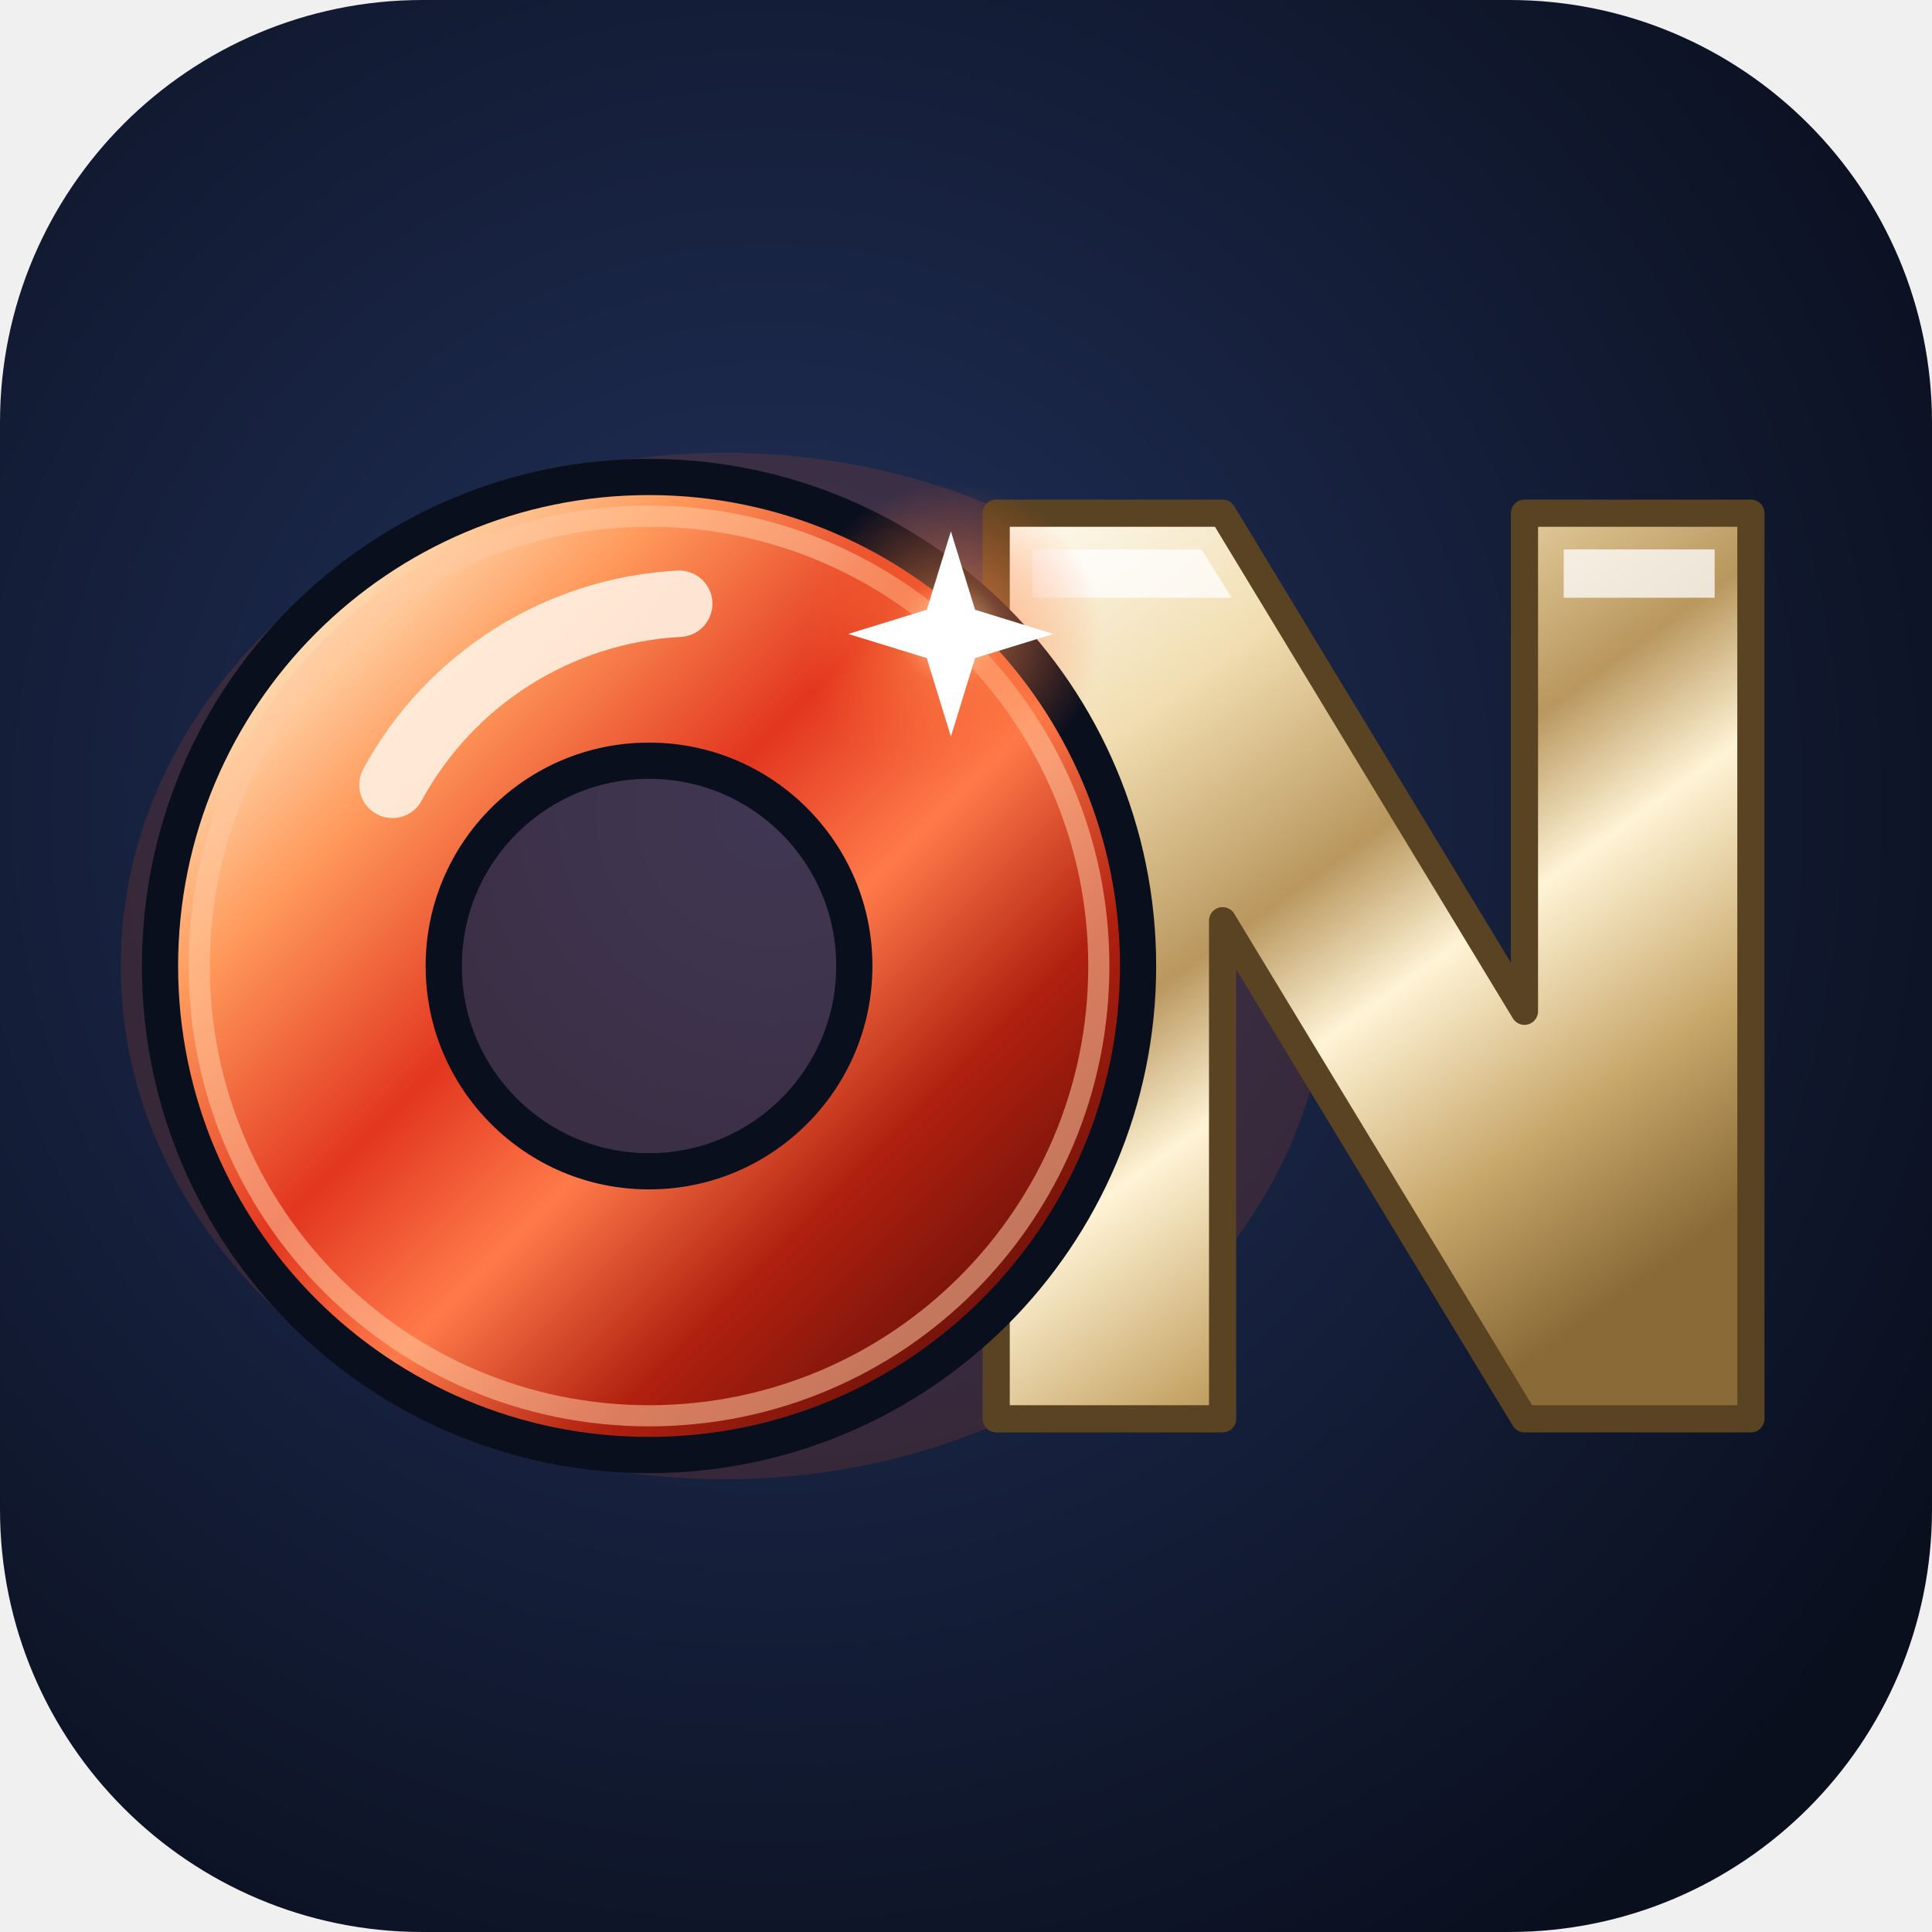
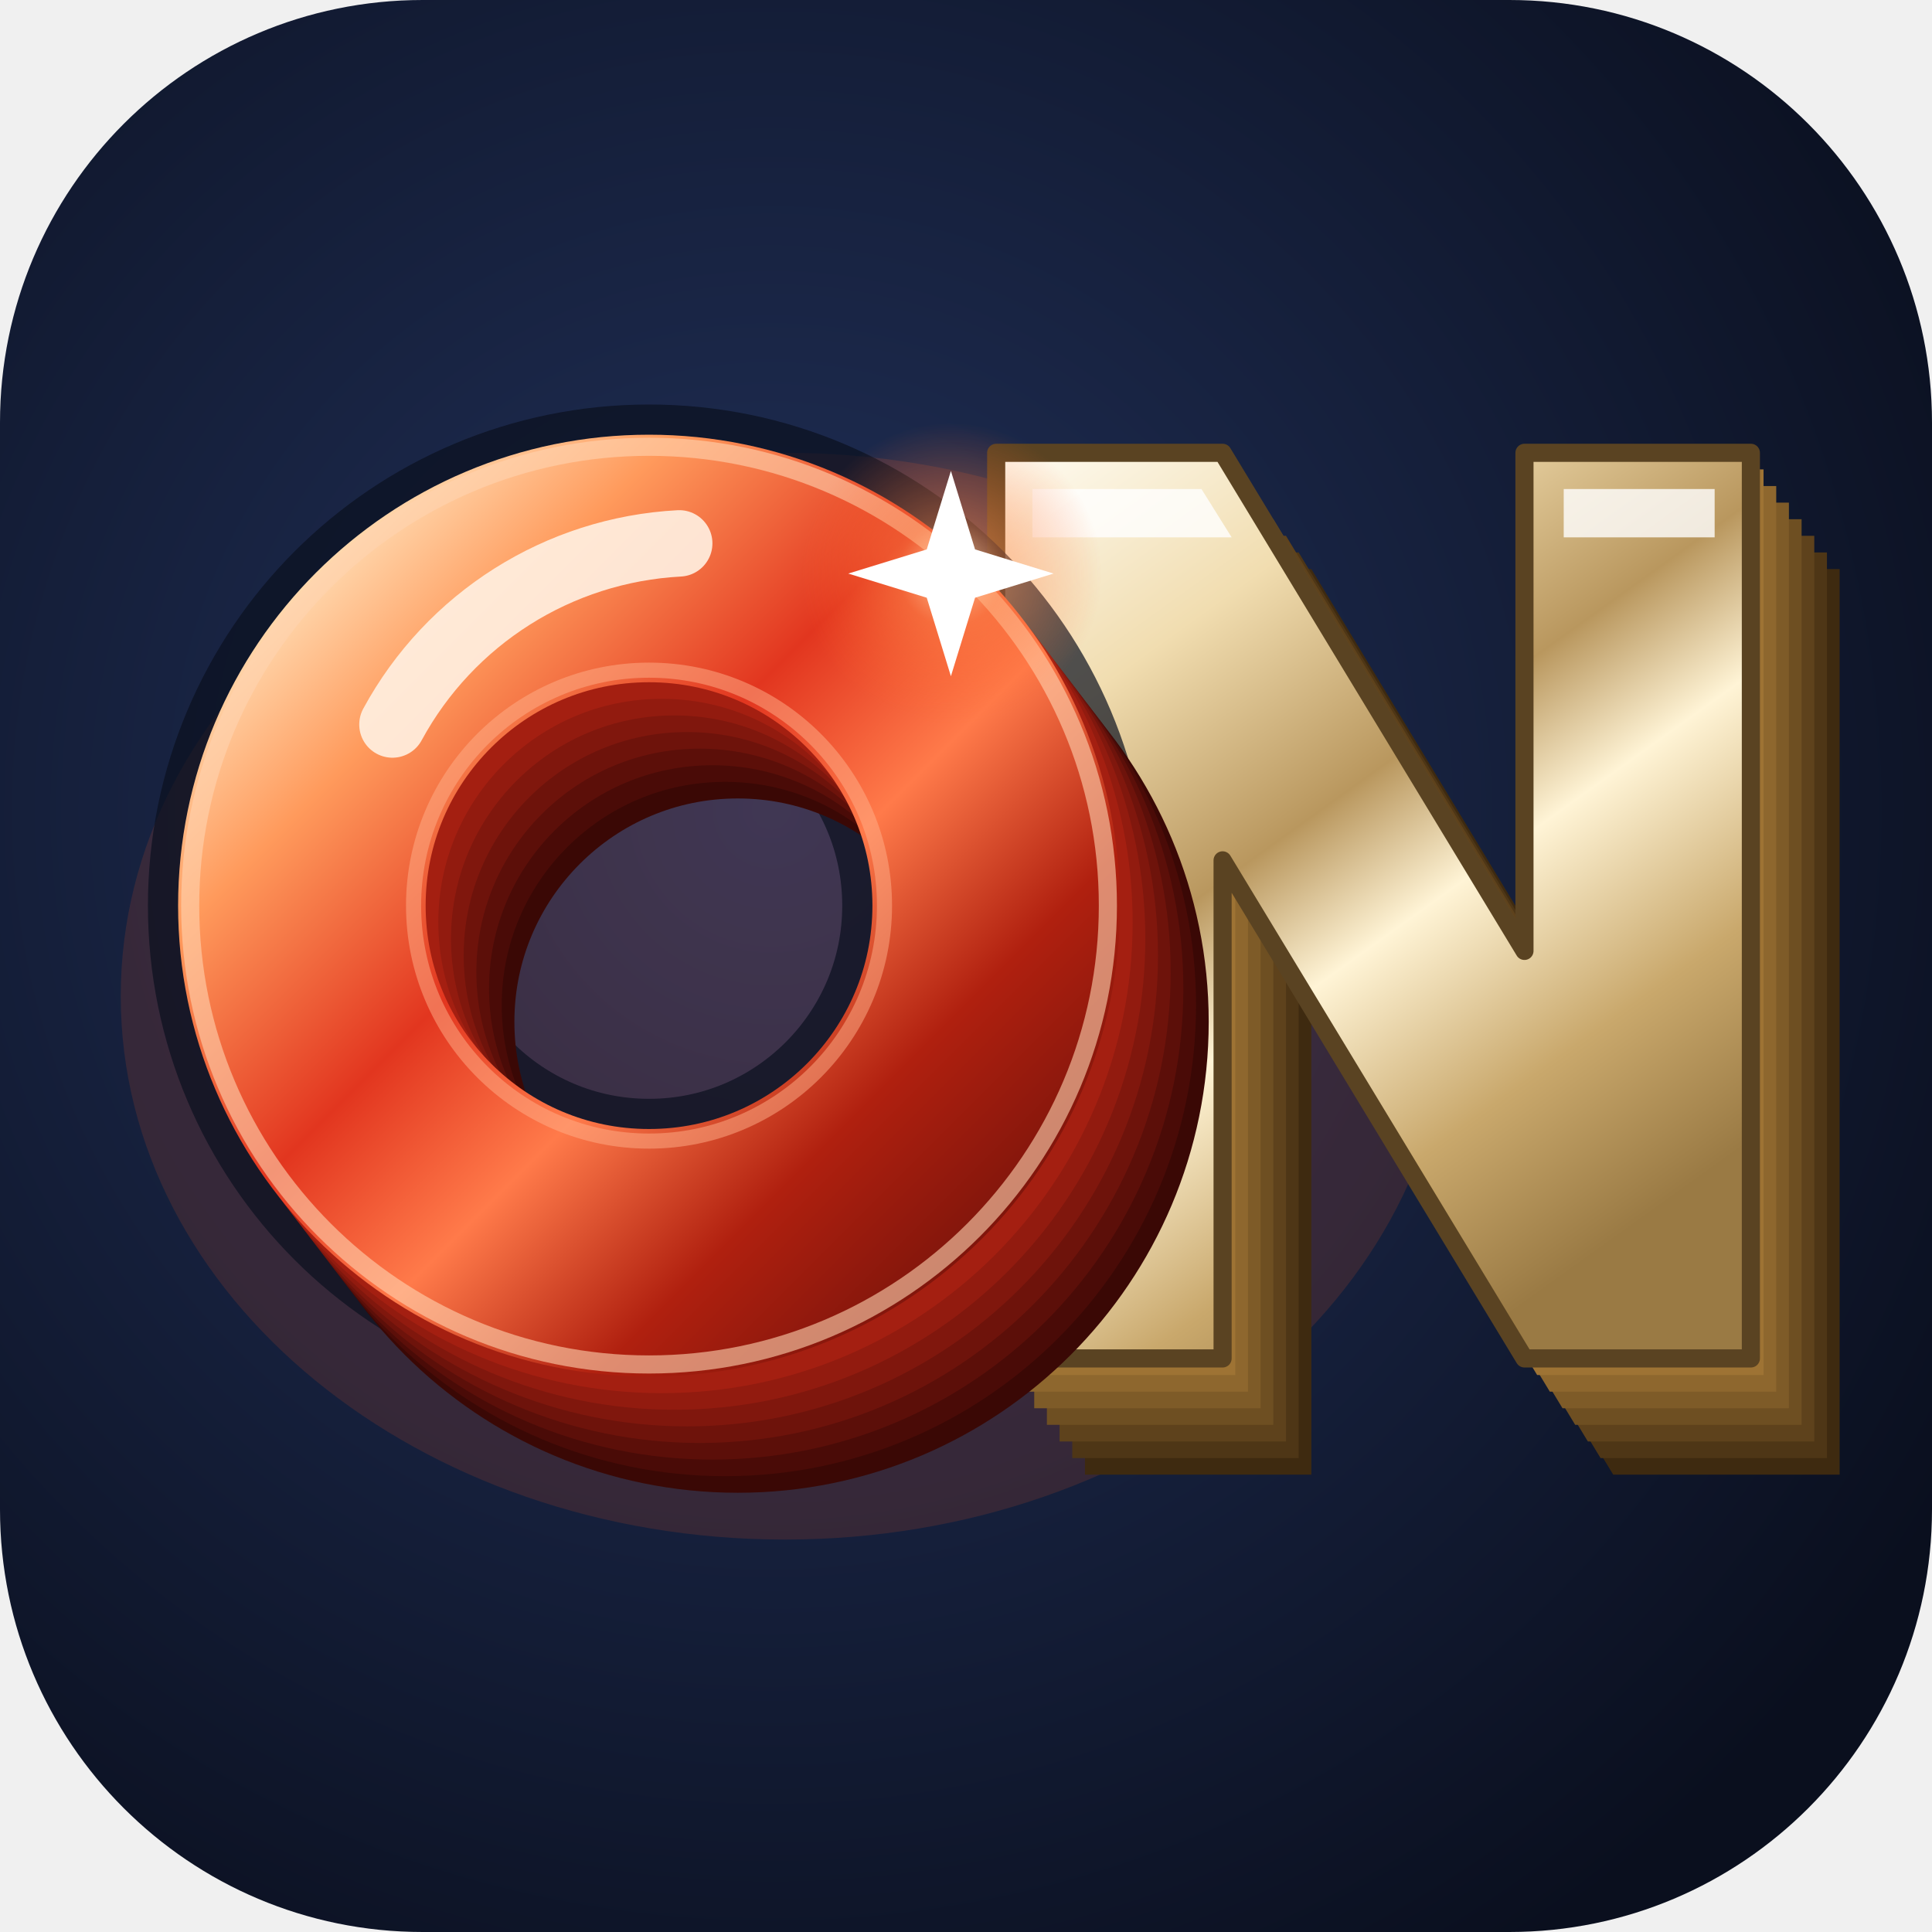
<svg xmlns="http://www.w3.org/2000/svg" viewBox="0 0 64 64">
  <defs>
    <linearGradient id="red" x1="0" y1="0" x2="1" y2="1">
      <stop offset="0" stop-color="#FFE0B8" />
      <stop offset=".18" stop-color="#FF9A5C" />
      <stop offset=".42" stop-color="#E2361F" />
      <stop offset=".6" stop-color="#FF7A4A" />
      <stop offset=".8" stop-color="#B0200F" />
-       <stop offset="1" stop-color="#6E120A" />
+       <stop offset="1" stop-color="#7A140B" />
    </linearGradient>
    <linearGradient id="gold" x1="0" y1="0" x2=".6" y2="1">
      <stop offset="0" stop-color="#FFFDF5" />
      <stop offset=".25" stop-color="#F1DDB0" />
      <stop offset=".48" stop-color="#B9975E" />
      <stop offset=".62" stop-color="#FFF4D6" />
      <stop offset=".82" stop-color="#C9A86C" />
-       <stop offset="1" stop-color="#8A6A36" />
+       <stop offset="1" stop-color="#9A7A44" />
    </linearGradient>
    <radialGradient id="bg" cx=".4" cy=".42" r=".7">
      <stop offset="0" stop-color="#22325C" />
      <stop offset="1" stop-color="#0A0F1E" />
    </radialGradient>
    <radialGradient id="flare" cx=".5" cy=".5" r=".5">
      <stop offset="0" stop-color="#FFE7C2" stop-opacity=".95" />
      <stop offset=".35" stop-color="#FF8A4A" stop-opacity=".45" />
      <stop offset="1" stop-color="#FF6A2A" stop-opacity="0" />
    </radialGradient>
  </defs>
  <rect width="64" height="64" rx="14" fill="url(#bg)" />
-   <ellipse cx="24" cy="32" rx="20" ry="17" fill="#FF5A1F" opacity=".14" />
-   <path d="M33 47V17h7.5l10 16.5V17H58v30h-7.5l-10-16.5V47z" fill="url(#gold)" stroke="#5A4322" stroke-width=".9" stroke-linejoin="round" />
-   <path d="M34.2 18.2h5.6l1 1.6h-6.6z M51.8 18.2h5v1.6h-5z" fill="#FFFFFF" opacity=".75" />
-   <circle cx="21.5" cy="32" r="11.5" fill="none" stroke="#0A0F1E" stroke-width="10.6" />
-   <circle cx="21.5" cy="32" r="11.5" fill="none" stroke="url(#red)" stroke-width="8.2" />
-   <circle cx="21.5" cy="32" r="14.9" fill="none" stroke="#FFC9A0" stroke-width=".7" opacity=".55" />
-   <path d="M13 26a11.5 11.5 0 0 1 9.5-6" fill="none" stroke="#FFF1E2" stroke-width="2.2" stroke-linecap="round" opacity=".9" />
-   <circle cx="31.5" cy="21" r="5" fill="url(#flare)" />
-   <path d="M31.5 17.6l.8 2.6 2.6.8-2.6.8-.8 2.6-.8-2.6-2.6-.8 2.6-.8z" fill="#FFFFFF" />
+   <ellipse cx="26" cy="33" rx="22" ry="18" fill="#FF5A1F" opacity=".14" />
+   <path d="M33 45V15h7.5l10 16.5V15H58v30h-7.5l-10-16.5V45z" transform="translate(2.94,3.85)" fill="#3E2A10" />
+   <path d="M33 45V15h7.5l10 16.5V15H58v30h-7.5l-10-16.5V45z" transform="translate(2.52,3.30)" fill="#4E3616" />
+   <path d="M33 45V15h7.5l10 16.5V15H58v30h-7.5l-10-16.5V45z" transform="translate(2.10,2.75)" fill="#5E421C" />
+   <path d="M33 45V15h7.5l10 16.5V15H58v30h-7.5l-10-16.5V45z" transform="translate(1.68,2.20)" fill="#6E4F22" />
+   <path d="M33 45V15h7.5l10 16.5V15H58v30h-7.5l-10-16.5V45z" transform="translate(1.26,1.65)" fill="#7E5B28" />
+   <path d="M33 45V15h7.5l10 16.5V15H58v30h-7.5l-10-16.5V45z" transform="translate(0.84,1.10)" fill="#8E672E" />
+   <path d="M33 45V15h7.5l10 16.5V15H58v30h-7.5l-10-16.5V45z" transform="translate(0.42,0.55)" fill="#9E7334" />
+   <path d="M33 45V15h7.5l10 16.5V15H58v30h-7.5l-10-16.5V45z" fill="url(#gold)" stroke="#5A4322" stroke-width=".6" stroke-linejoin="round" />
+   <path d="M34.2 16.2h5.6l1 1.6h-6.6z M51.8 16.2h5v1.6h-5z" fill="#FFFFFF" opacity=".8" />
+   <circle cx="21.5" cy="30" r="11.5" fill="none" stroke="#0A0F1E" stroke-width="10.2" opacity=".7" />
+   <circle cx="24.44" cy="33.85" r="11.5" fill="none" stroke="#3A0805" stroke-width="8.2" />
+   <circle cx="24.02" cy="33.30" r="11.5" fill="none" stroke="#4A0B07" stroke-width="8.2" />
+   <circle cx="23.60" cy="32.75" r="11.5" fill="none" stroke="#5C0F09" stroke-width="8.2" />
+   <circle cx="23.18" cy="32.20" r="11.5" fill="none" stroke="#6E130B" stroke-width="8.2" />
+   <circle cx="22.76" cy="31.65" r="11.5" fill="none" stroke="#80170D" stroke-width="8.2" />
+   <circle cx="22.34" cy="31.10" r="11.5" fill="none" stroke="#921B0F" stroke-width="8.2" />
+   <circle cx="21.92" cy="30.55" r="11.5" fill="none" stroke="#A41F11" stroke-width="8.2" />
+   <circle cx="21.5" cy="30" r="11.5" fill="none" stroke="url(#red)" stroke-width="8.2" />
+   <circle cx="21.5" cy="30" r="15.2" fill="none" stroke="#FFD3B0" stroke-width=".6" opacity=".6" />
+   <circle cx="21.5" cy="30" r="7.8" fill="none" stroke="#FFB08A" stroke-width=".5" opacity=".5" />
+   <path d="M13 24a11.5 11.5 0 0 1 9.5-6" fill="none" stroke="#FFF1E2" stroke-width="2.2" stroke-linecap="round" opacity=".9" />
+   <circle cx="31.5" cy="19" r="5" fill="url(#flare)" />
+   <path d="M31.5 15.6l.8 2.6 2.6.8-2.6.8-.8 2.6-.8-2.6-2.6-.8 2.6-.8z" fill="#FFFFFF" />
</svg>
